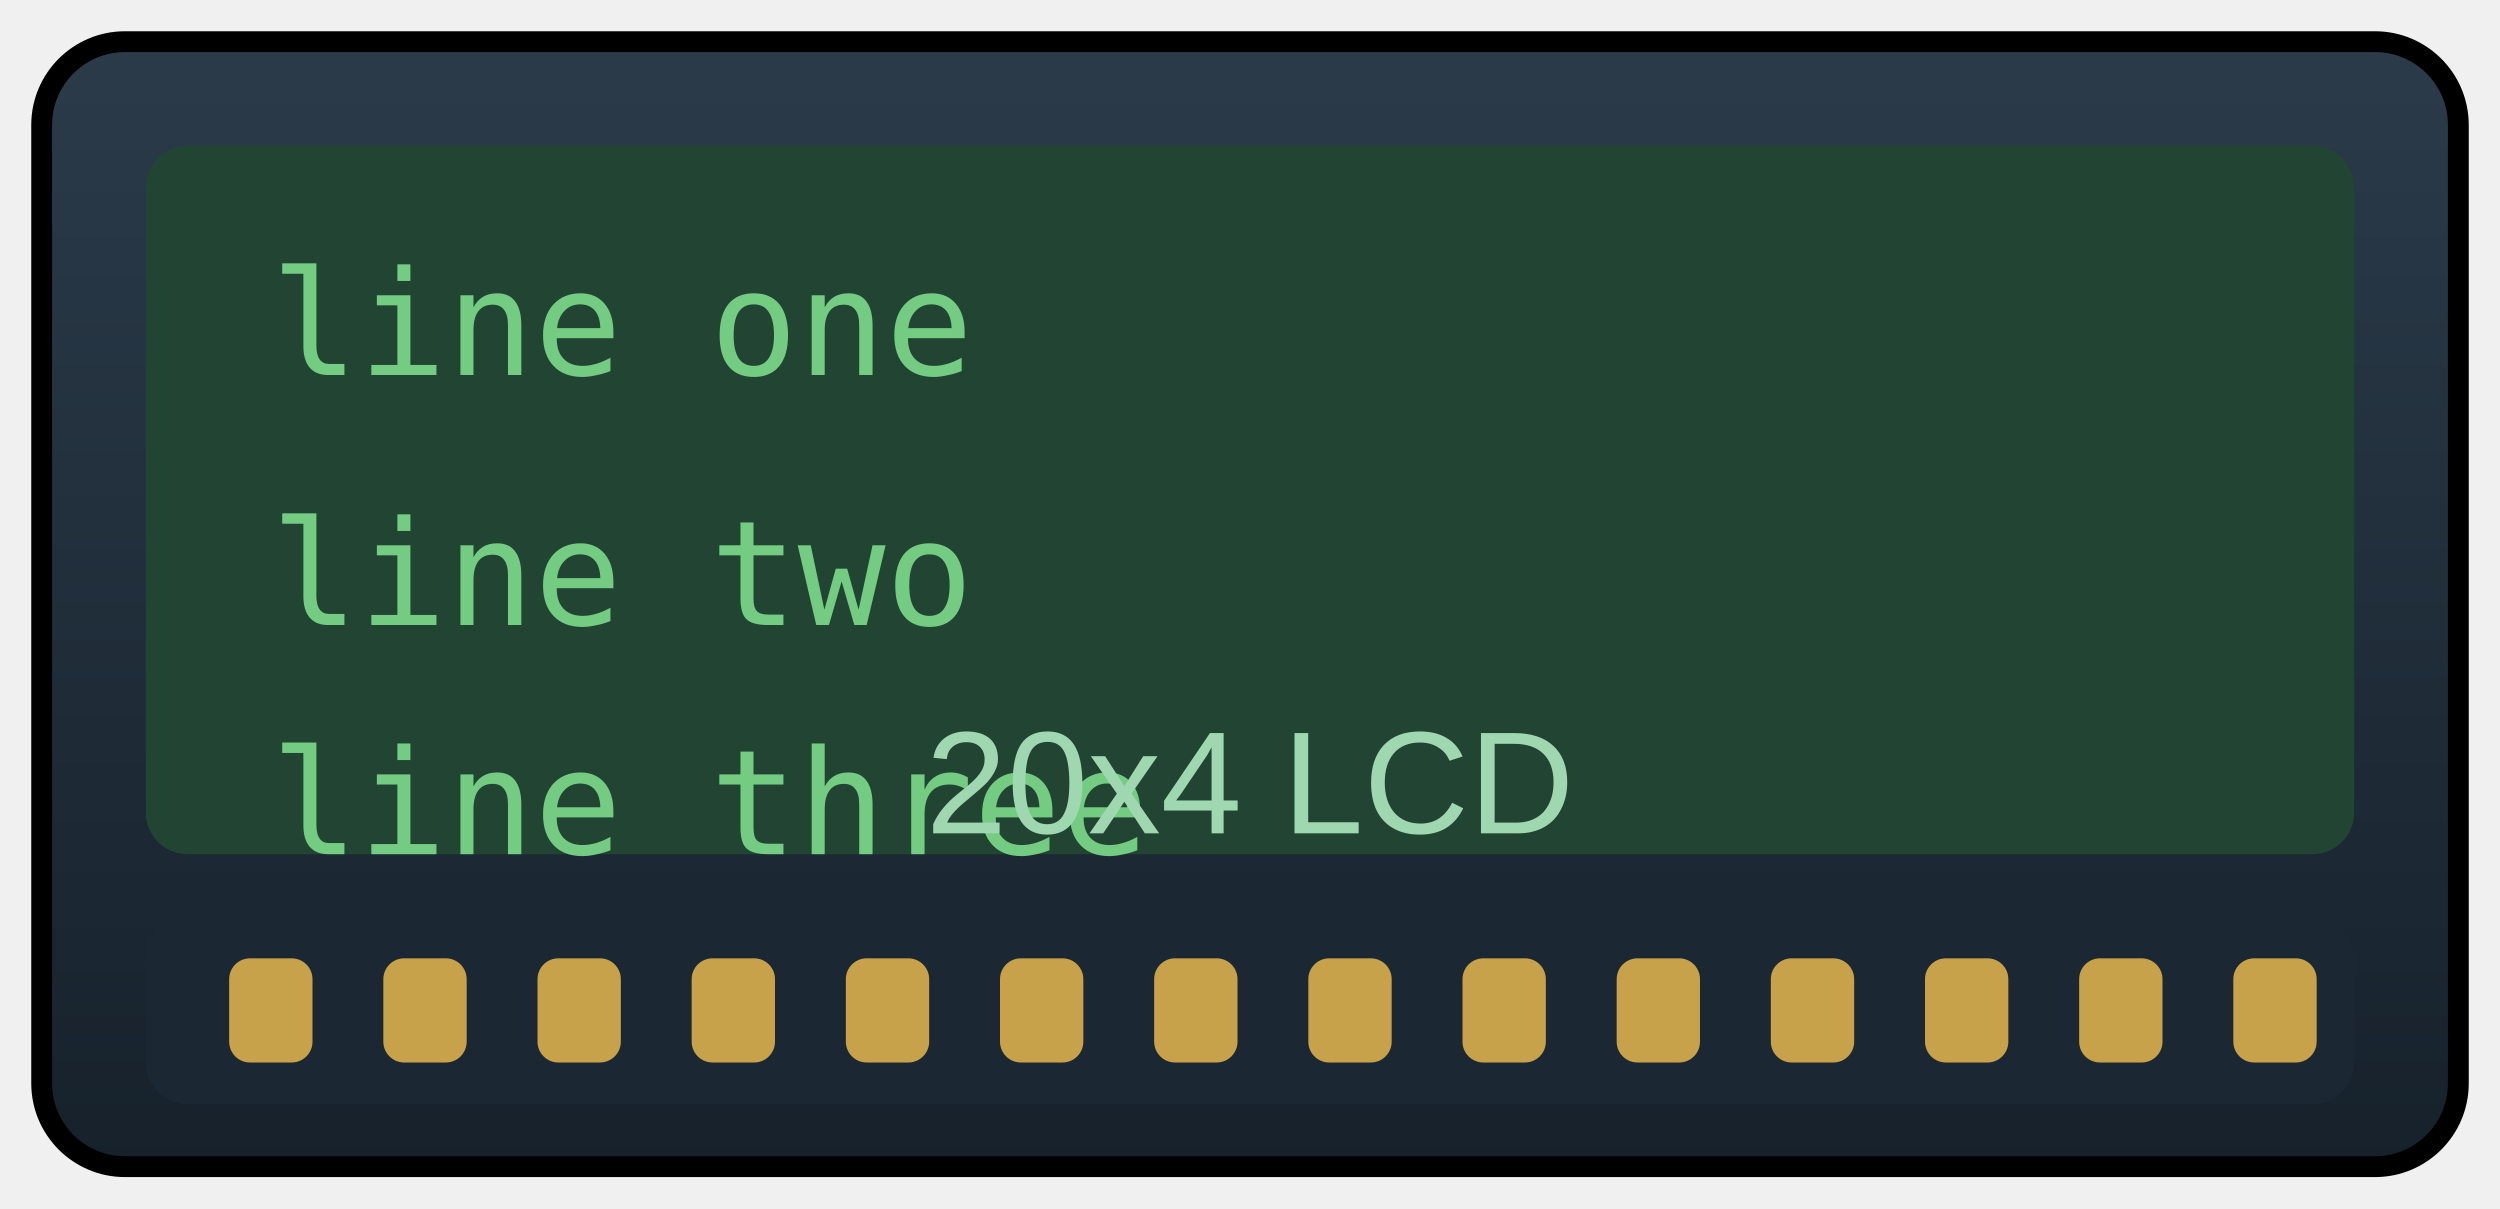
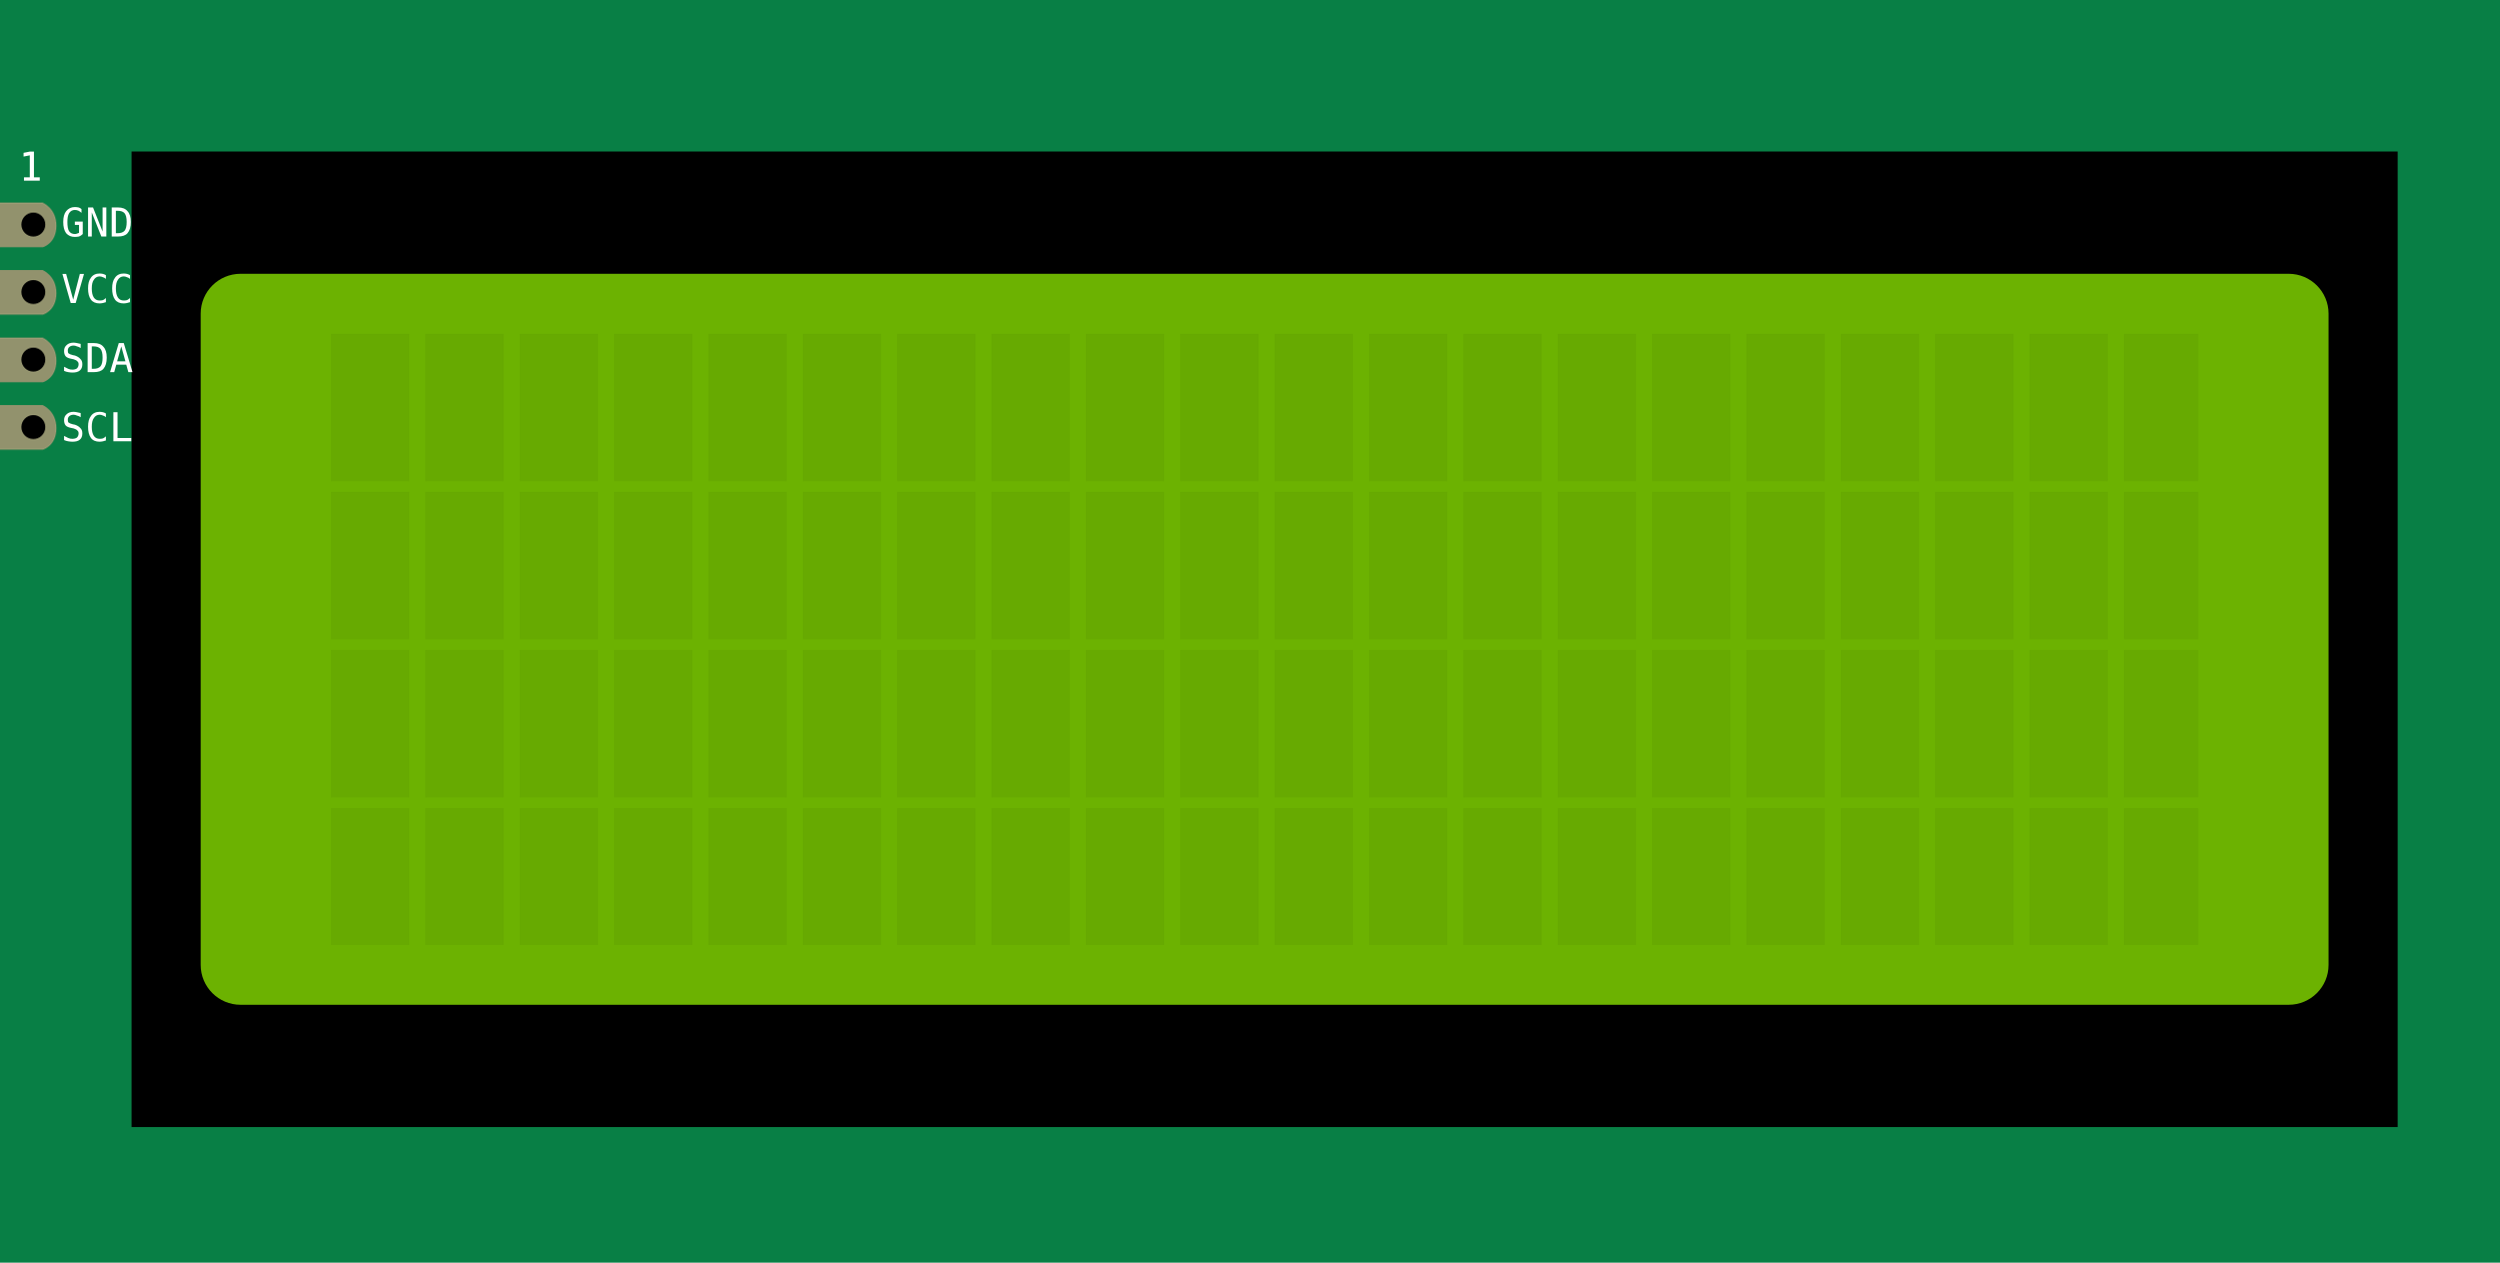
- <svg xmlns="http://www.w3.org/2000/svg" viewBox="0 0 120 58" width="120" height="58">
+ <svg xmlns="http://www.w3.org/2000/svg" version="1.1" style="font-size: 1.5px; font-family: monospace" width="94.05mm" height="47.5mm" viewBox="0 0 94.05 47.5">
+   <style>
+ .cursor-blink { animation: auto ease 0s 1 normal none running cursor-blink; }
+ @keyframes cursor-blink { 
+   0% { opacity: 0; }
+   25% { opacity: 1; }
+   75% { opacity: 1; }
+   100% { opacity: 0; }
+ }</style>
  <defs>
-     <linearGradient id="l" x1="0" y1="0" x2="0" y2="1">
-       <stop offset="0" stop-color="#2b3b4a" />
-       <stop offset="1" stop-color="#16212b" />
-     </linearGradient>
-     <linearGradient id="g" x1="0" y1="0" x2="0" y2="1">
-       <stop offset="0" stop-color="#9fd6a8" />
-       <stop offset="1" stop-color="#5f9f6b" />
-     </linearGradient>
+     <pattern id="characters" width="3.55" height="5.95" patternUnits="userSpaceOnUse" x="12.45" y="12.55">
+       <rect width="2.95" height="5.55" fill-opacity="0.05" />
+     </pattern>
+     <pattern id="pins" width="2.54" height="3.255" patternUnits="userSpaceOnUse" y="1.1">
+       <path fill="#92926d" d="M0,0.55c0,0 0.21,-0.52 0.87,-0.52 0.67,0 0.81,0.51 0.81,0.51v1.81h-1.869z" />
+       <circle r="0.45" cx="0.827" cy="0.9" color="black" />
+     </pattern>
  </defs>
-   <rect x="2" y="2" width="116" height="54" rx="4" fill="url(#l)" stroke="#000" />
-   <rect x="7" y="7" width="106" height="34" rx="2" fill="#243" />
-   <g fill="#7bd88a" opacity="0.92" font-family="monospace" font-size="7">
-     <text x="13" y="18">line one</text>
-     <text x="13" y="30">line two</text>
-     <text x="13" y="41">line three</text>
-   </g>
-   <rect x="7" y="44" width="106" height="9" rx="2" fill="#1b2833" />
-   <g fill="#c8a24a">
-     <rect x="11" y="46" width="4" height="5" rx="1" />
-     <rect x="18.4" y="46" width="4" height="5" rx="1" />
-     <rect x="25.8" y="46" width="4" height="5" rx="1" />
-     <rect x="33.2" y="46" width="4" height="5" rx="1" />
-     <rect x="40.6" y="46" width="4" height="5" rx="1" />
-     <rect x="48" y="46" width="4" height="5" rx="1" />
-     <rect x="55.4" y="46" width="4" height="5" rx="1" />
-     <rect x="62.8" y="46" width="4" height="5" rx="1" />
-     <rect x="70.2" y="46" width="4" height="5" rx="1" />
-     <rect x="77.6" y="46" width="4" height="5" rx="1" />
-     <rect x="85" y="46" width="4" height="5" rx="1" />
-     <rect x="92.4" y="46" width="4" height="5" rx="1" />
-     <rect x="99.8" y="46" width="4" height="5" rx="1" />
-     <rect x="107.2" y="46" width="4" height="5" rx="1" />
-   </g>
-   <text x="60" y="40" font-size="7" fill="#9fd8b0" text-anchor="middle" font-family="Arial">20x4 LCD</text>
+   <rect fill="#087f45" width="94.05" height="47.5" />
+   <rect x="4.95" y="5.7" width="85.25" height="36.7" />
+   <rect x="7.55" y="10.3" rx="1.5" ry="1.5" width="80.05" height="27.5" fill="#6cb201" />
+   <rect x="7.55" y="10.3" rx="1.5" ry="1.5" width="80.05" height="27.5" opacity="0" />
+   <rect x="7.55" y="-2.5" height="2.5" width="10.16" fill="url(#pins)" transform="rotate(90)" />
+   <text fill="white" font-size="1.5px" font-family="monospace">
+     <tspan y="6.8" x="0.7" fill="white">1</tspan>
+     <tspan y="8.9" x="2.3" fill="white">GND</tspan>
+     <tspan y="11.4" x="2.3" fill="white">VCC</tspan>
+     <tspan y="14" x="2.3" fill="white">SDA</tspan>
+     <tspan y="16.6" x="2.3" fill="white">SCL</tspan>
+   </text>
+   <rect fill="url(#characters)" x="12.45" y="12.55" width="70.25" height="23" />
+   <path d="" transform="translate(12.45, 12.55)" fill="black" />
</svg>
